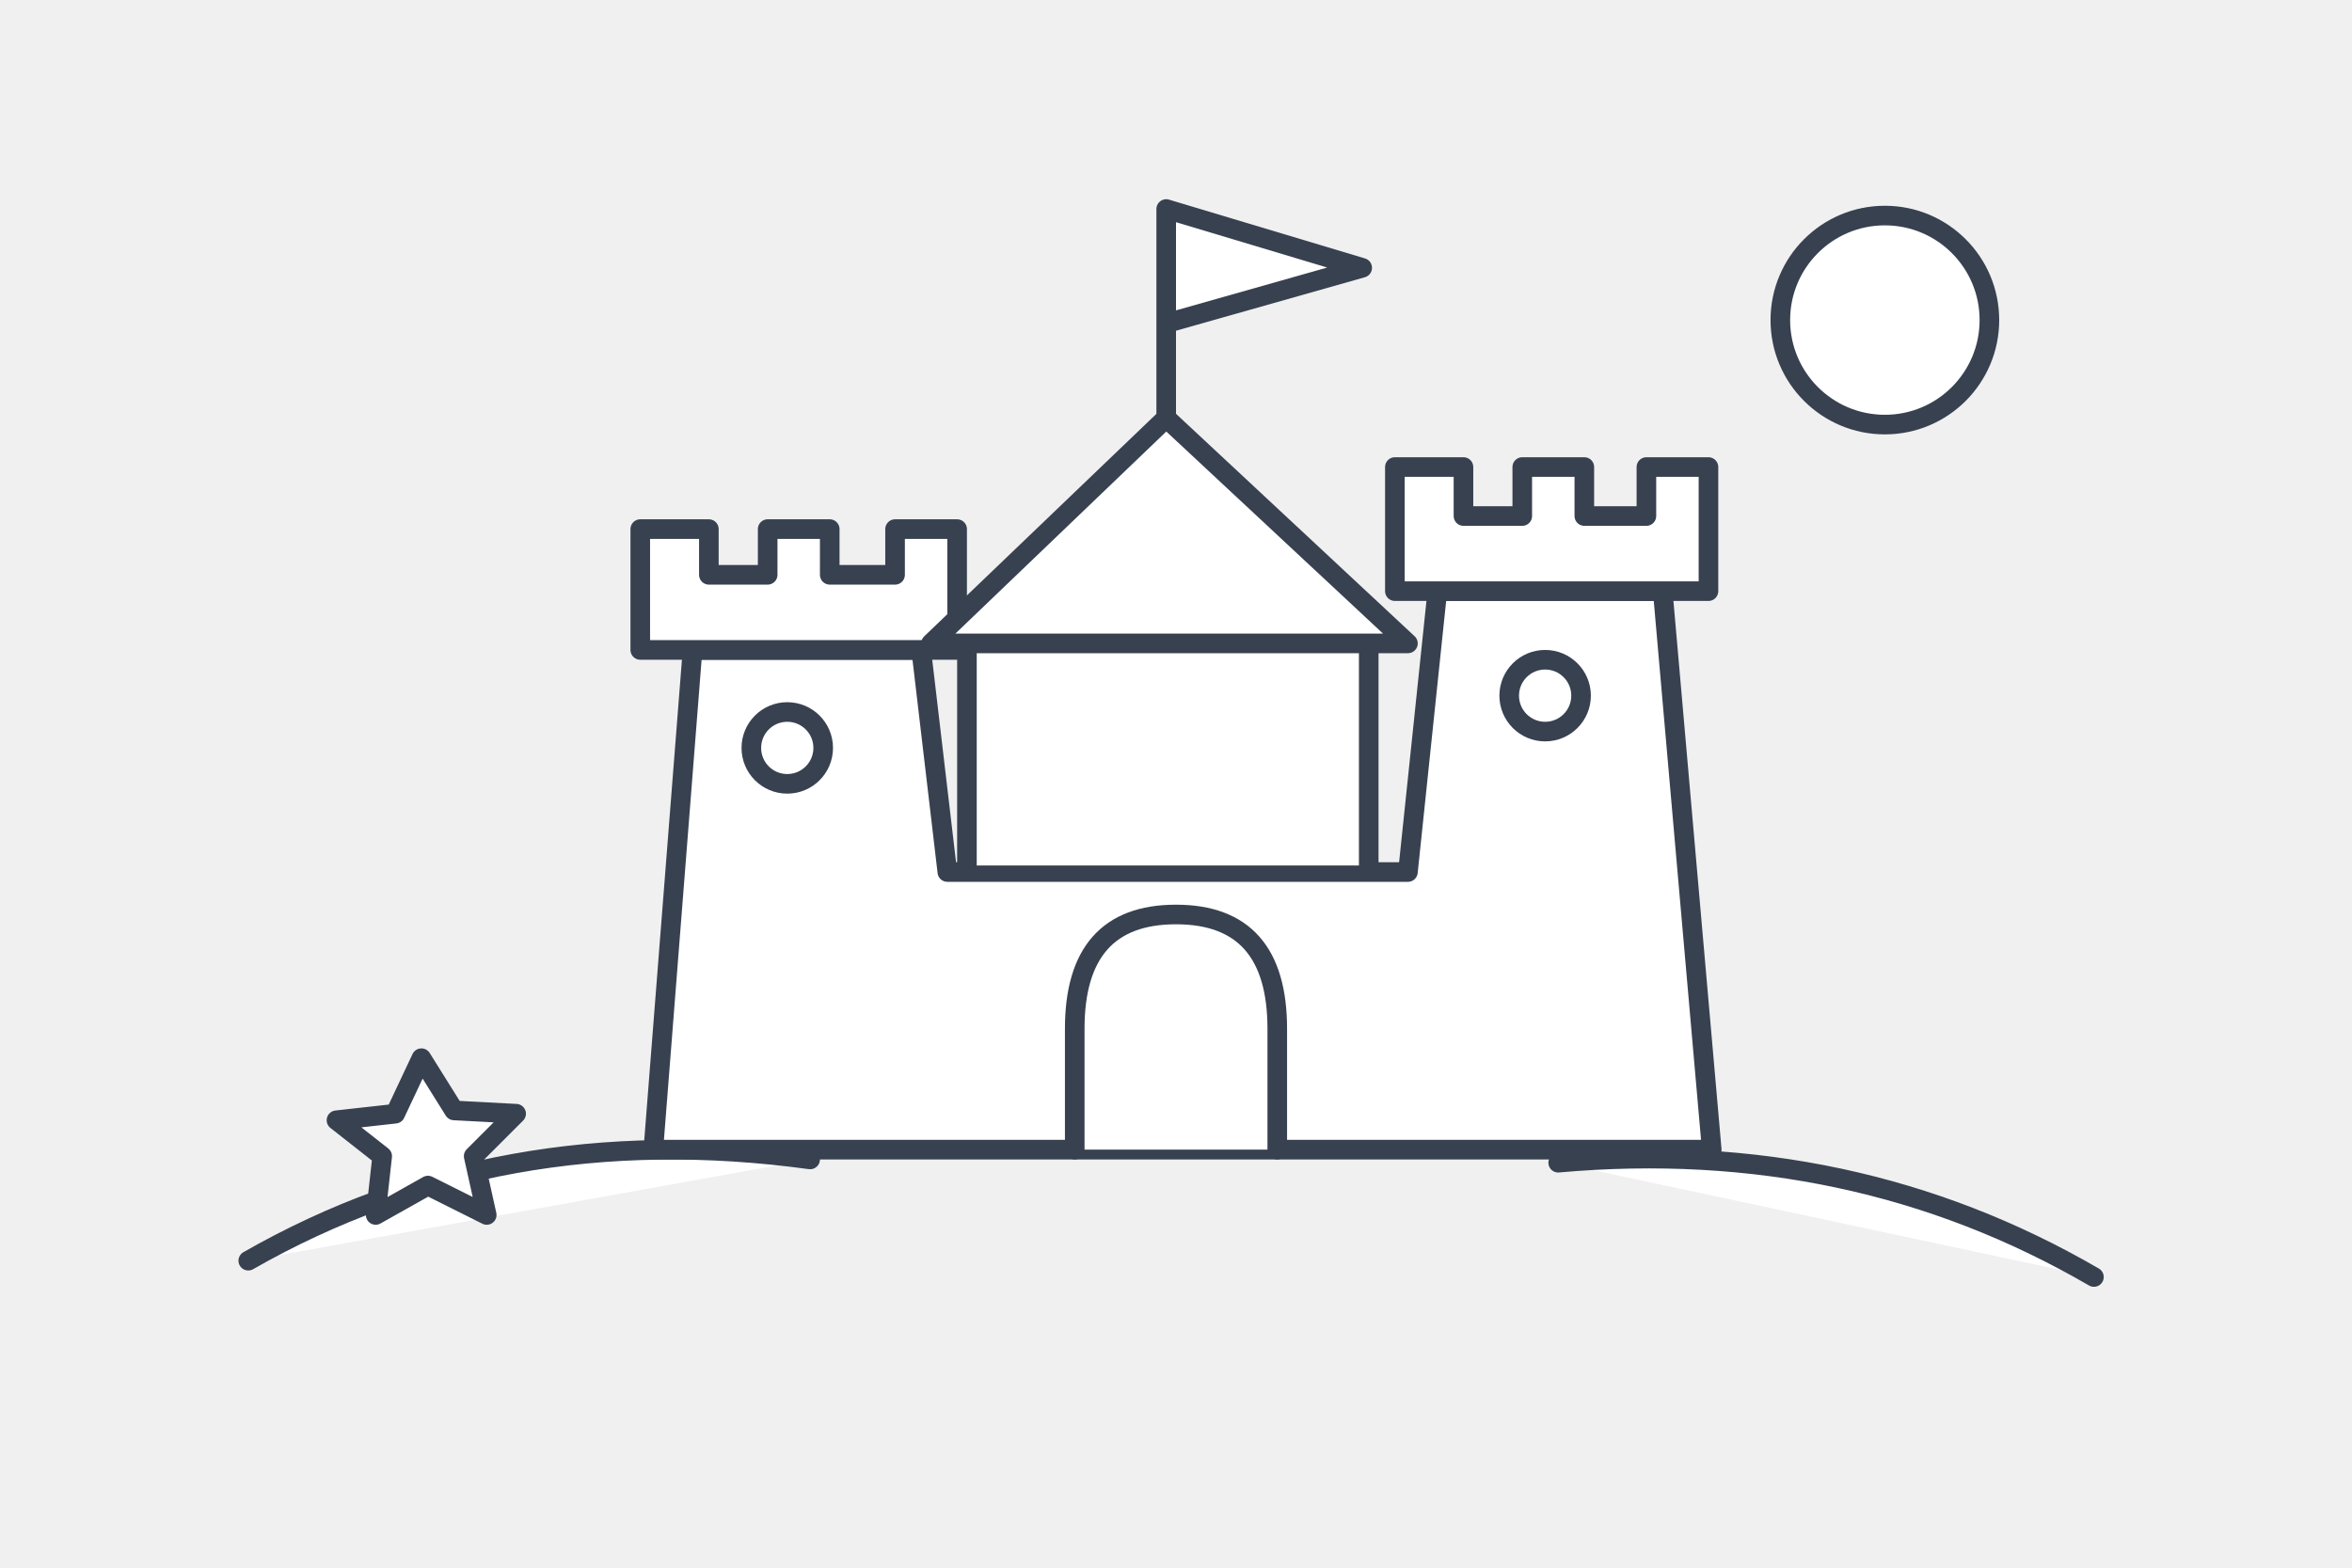
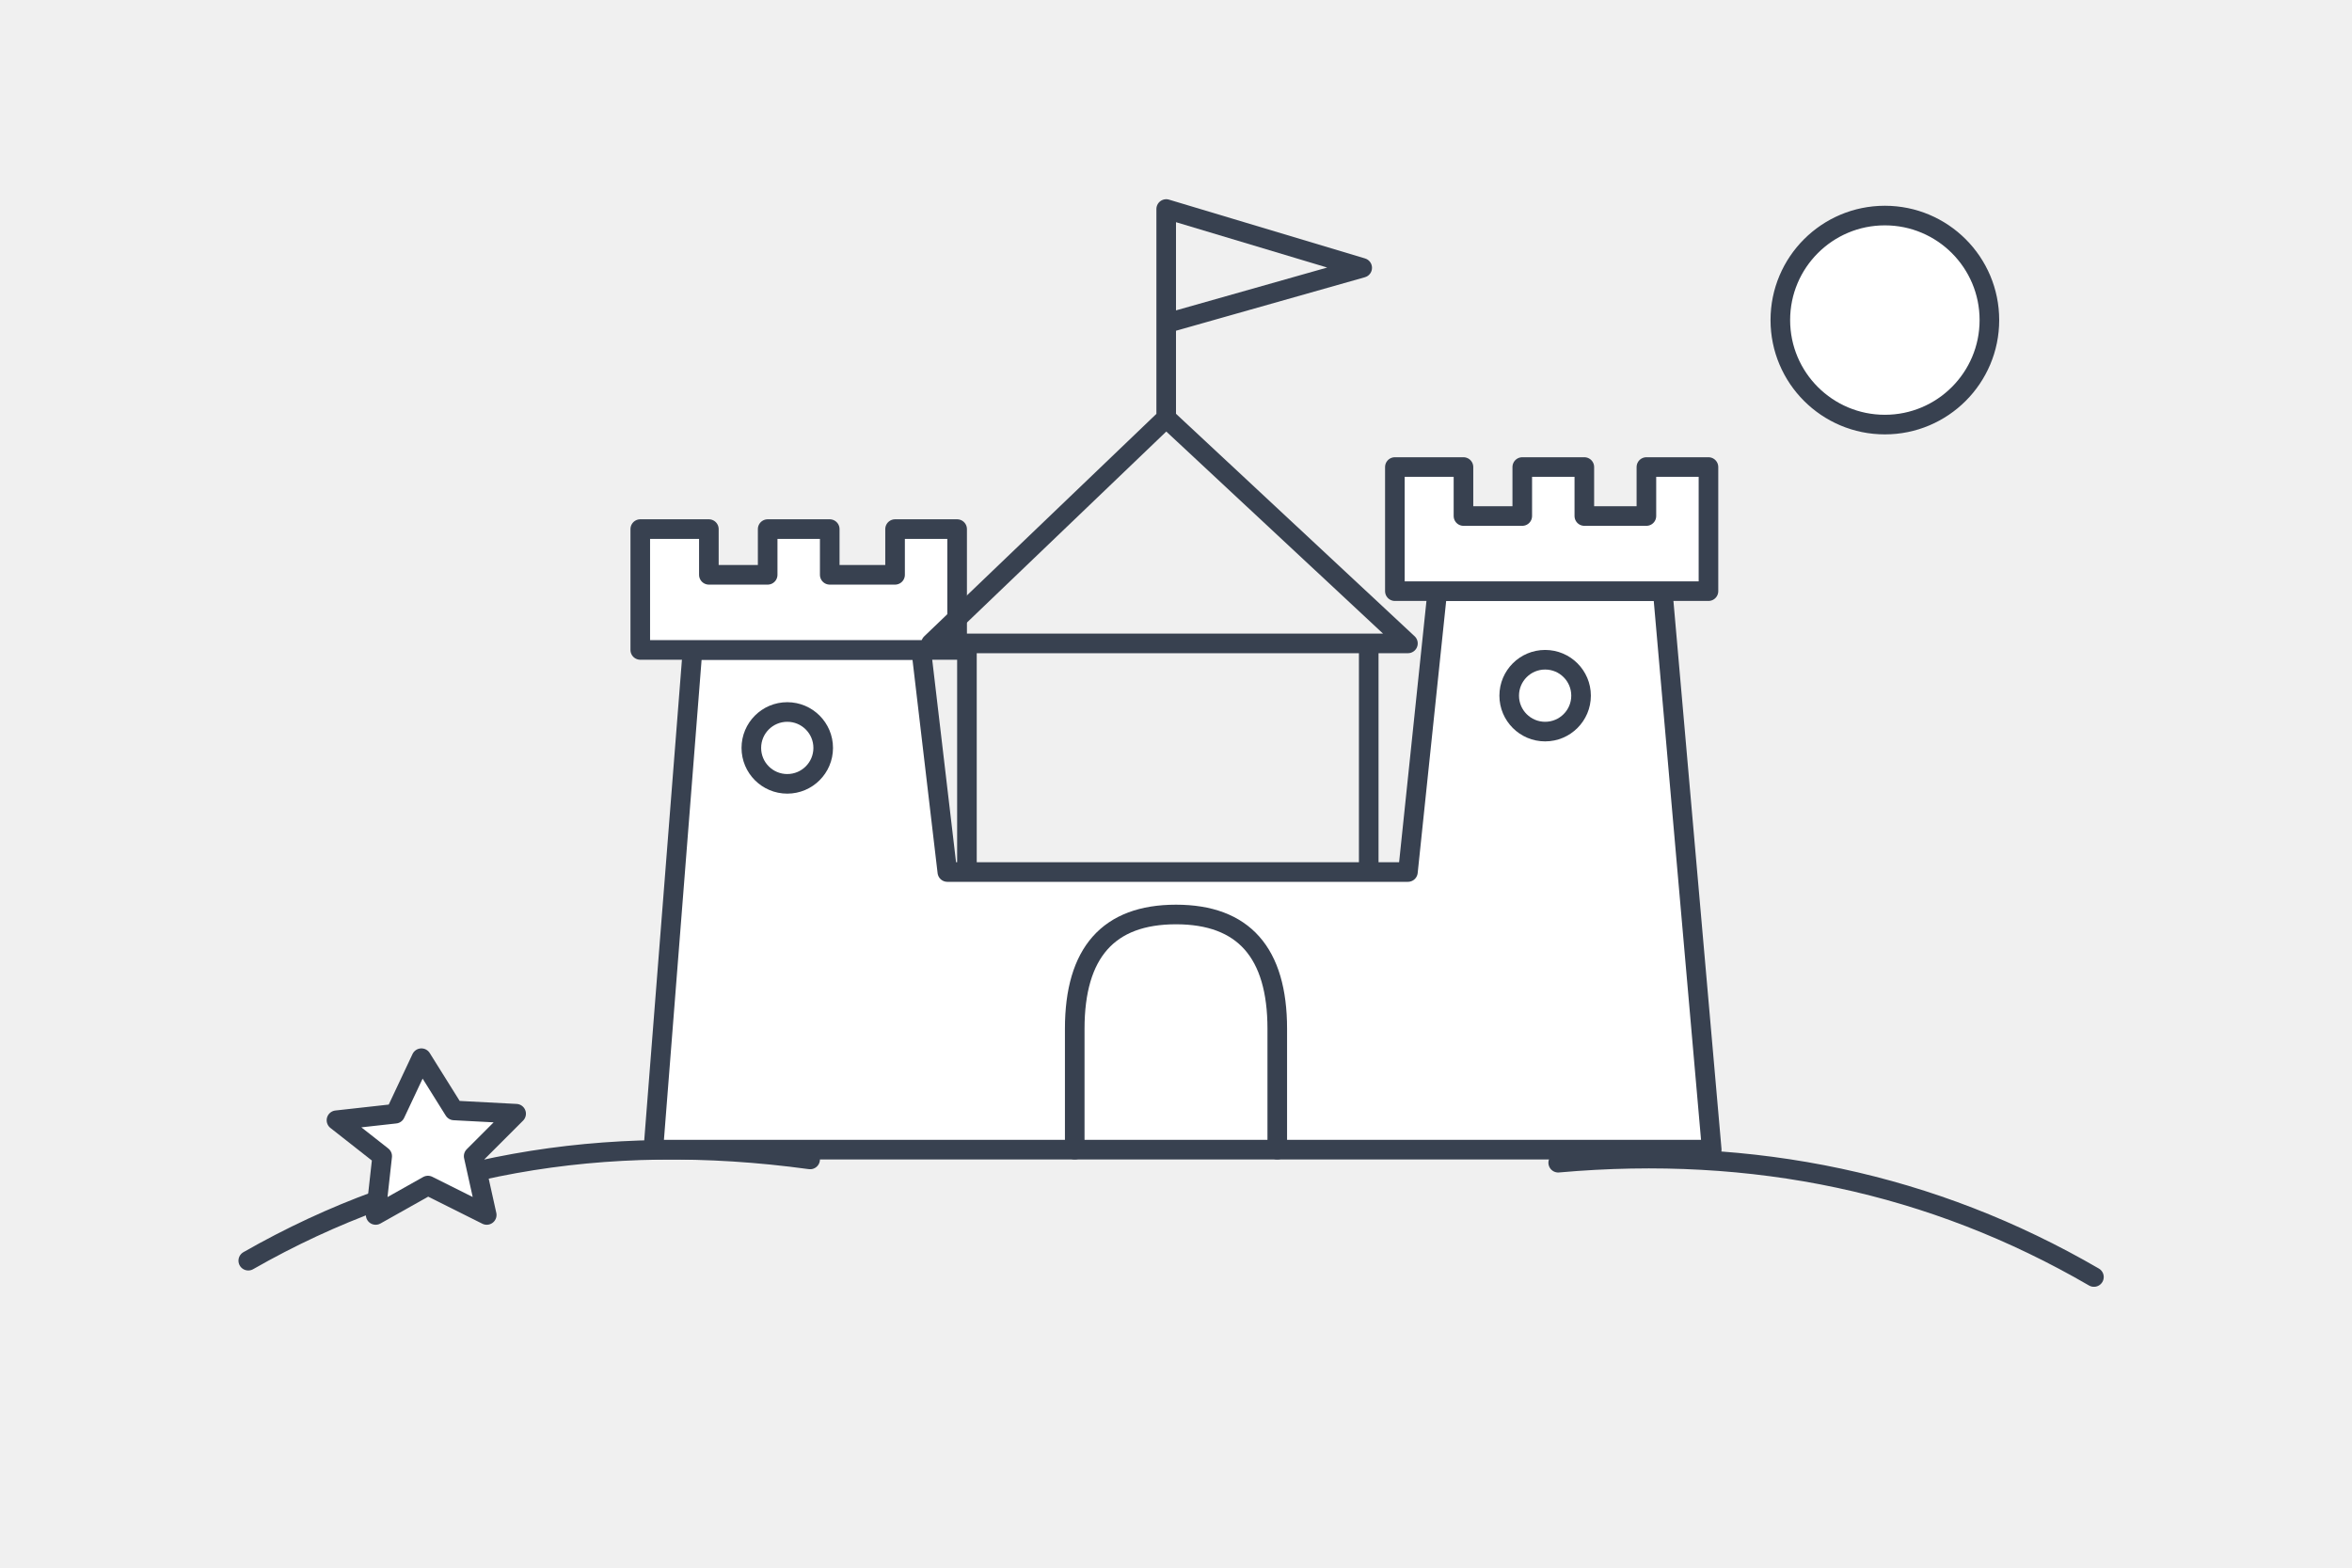
<svg xmlns="http://www.w3.org/2000/svg" width="720" height="480" viewBox="0 0 720 480">
  <g fill="white" stroke="#384150" stroke-width="6" stroke-linecap="round" stroke-linejoin="round">
-     <path d="M76 386q77-44 172-31m229 1q90-8 164 35" />
+     <path fill="none" d="M76 386q77-44 172-31m229 1q90-8 164 35" />
    <path d="M200 352l12-153h70l8 68h141l9-86h69l15 171Z" />
    <path d="M196 199v-37h21v14h18v-14h19v14h20v-14h19v37zm231-18v-38h21v15h18v-15h19v15h19v-15h19v38Z" />
-     <path d="M296 265v-68h123v68m-134-68 72-69 74 69ZM357 128V64l60 18-60 17" />
-     <path d="M329 352v-37q0-35 31-35t31 35v37" />
+     <path fill="none" d="M296 265v-68h123v68m-134-68 72-69 74 69ZM357 128V64l60 18-60 17" />
+     <path fill="none" d="M329 352v-37q0-35 31-35t31 35v37" />
    <circle cx="241" cy="229" r="11" />
    <circle cx="473" cy="213" r="11" />
    <path d="m121 341 8-17 10 16 19 1-13 13 4 18-18-9-16 9 2-18-14-11Z" />
    <circle cx="577" cy="98" r="32" />
  </g>
</svg>
